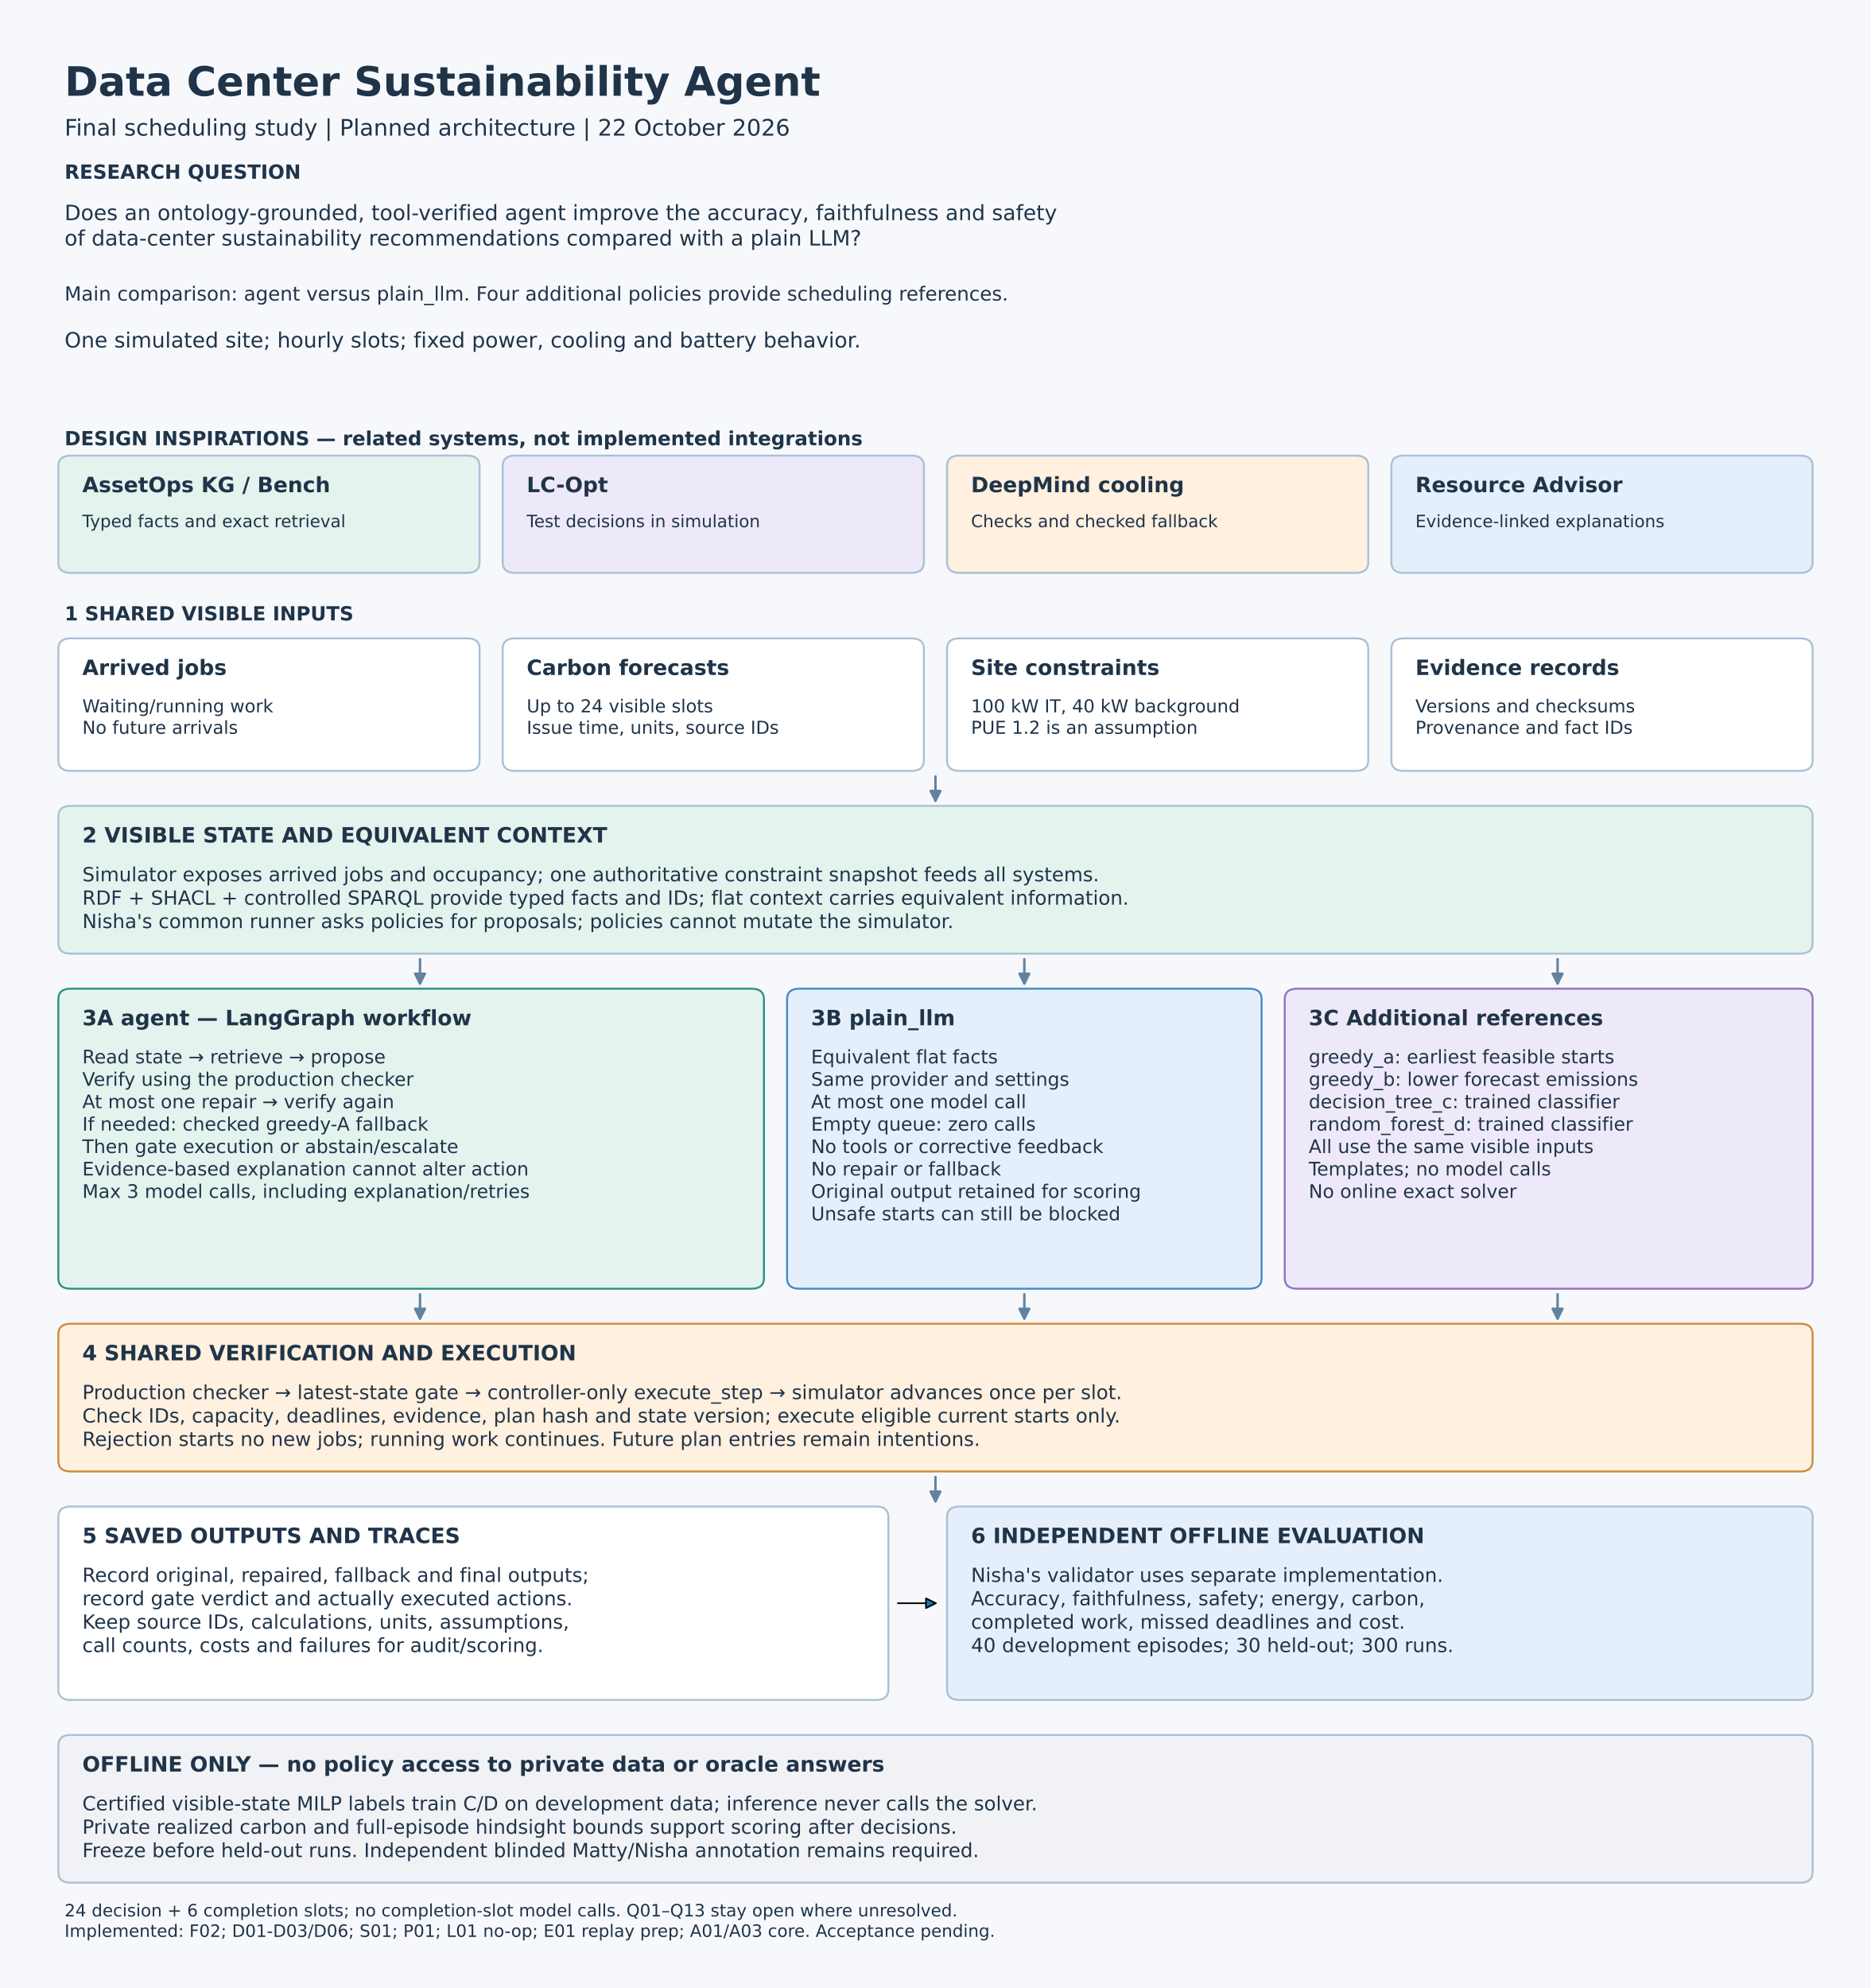
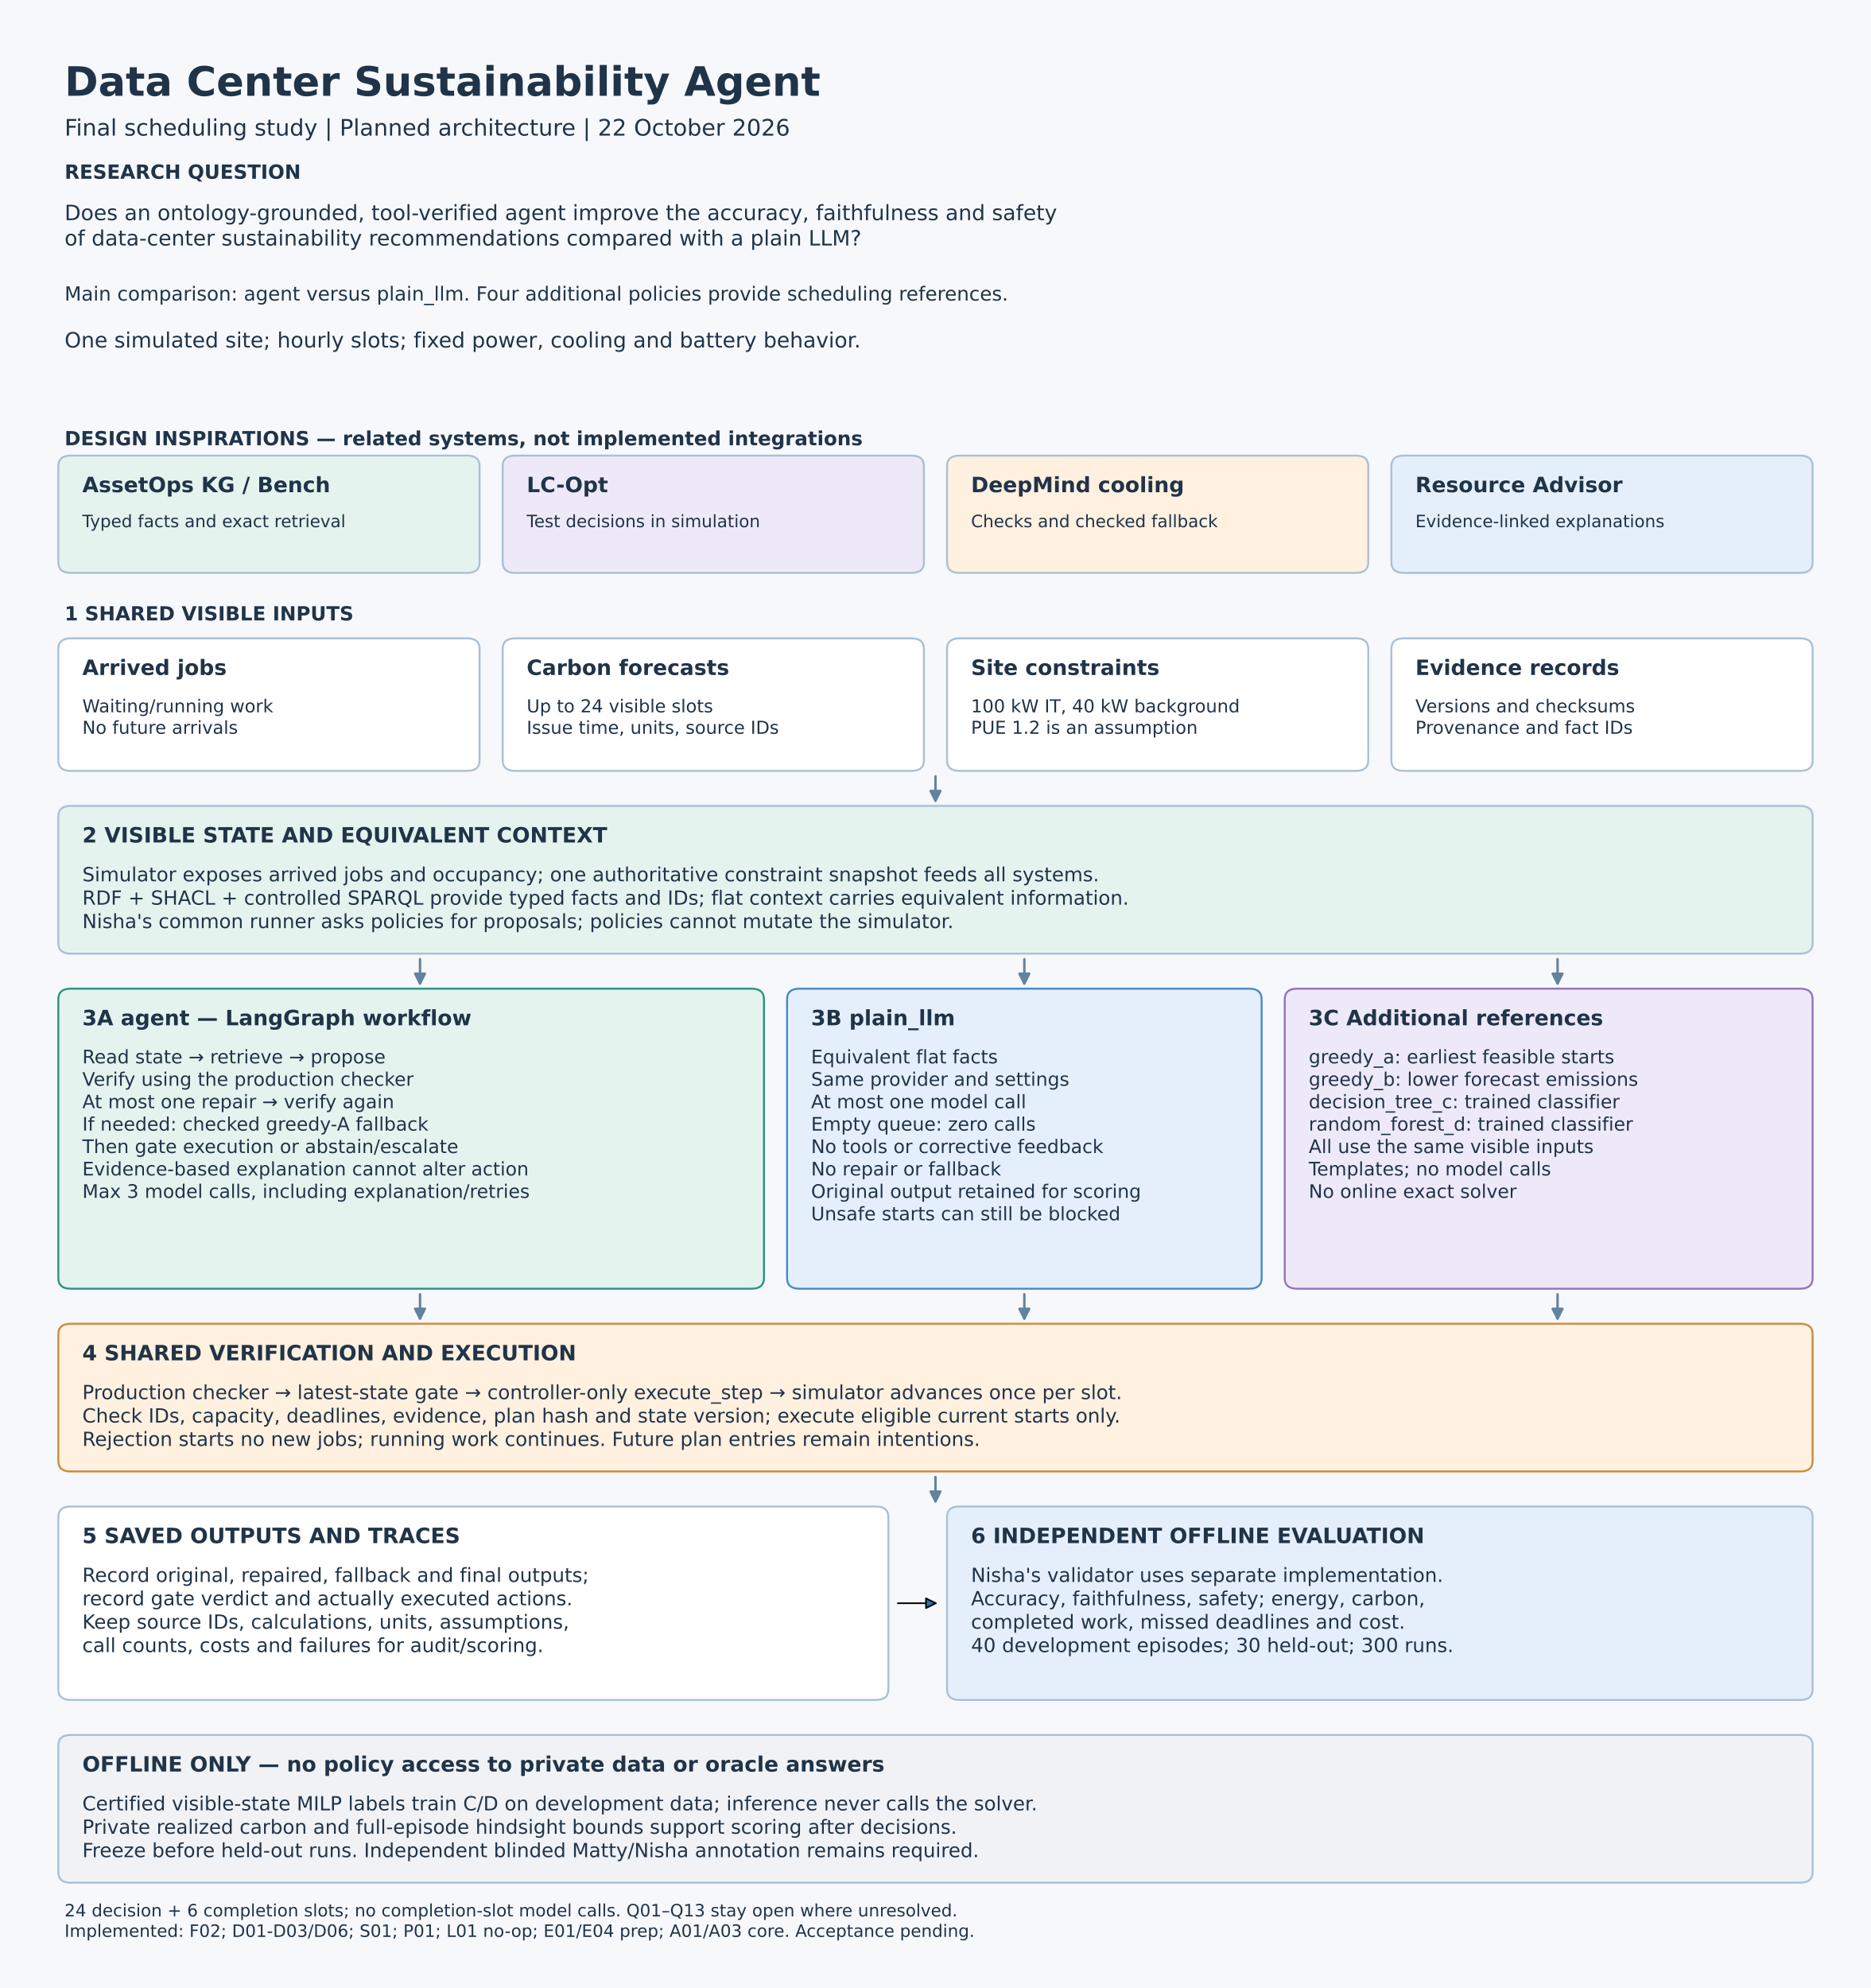
<svg xmlns="http://www.w3.org/2000/svg" width="1152pt" height="1224pt" viewBox="0 0 1152 1224" version="1.1">
  <defs>
    <style type="text/css">*{stroke-linejoin: round; stroke-linecap: butt}</style>
  </defs>
  <g id="figure_1">
    <g id="patch_1">
      <path d="M 0 1224 L 1152 1224 L 1152 0 L 0 0 z " style="fill: #f6f8fc" />
    </g>
    <g id="axes_1">
      <g id="patch_2">
        <path d="M 43.574 352.714 L 287.626 352.714 Q 295.286 352.714 295.286 346.15 L 295.286 287.072 Q 295.286 280.508 287.626 280.508 L 43.574 280.508 Q 35.914 280.508 35.914 287.072 L 35.914 346.15 Q 35.914 352.714 43.574 352.714 z " clip-path="url(#p616b628342)" style="fill: #e5f3ef; stroke: #aac0d5; stroke-width: 1.2; stroke-linejoin: miter" />
      </g>
      <g id="patch_3">
        <path d="M 317.174 352.714 L 561.226 352.714 Q 568.886 352.714 568.886 346.15 L 568.886 287.072 Q 568.886 280.508 561.226 280.508 L 317.174 280.508 Q 309.514 280.508 309.514 287.072 L 309.514 346.15 Q 309.514 352.714 317.174 352.714 z " clip-path="url(#p616b628342)" style="fill: #eee9f8; stroke: #aac0d5; stroke-width: 1.2; stroke-linejoin: miter" />
      </g>
      <g id="patch_4">
        <path d="M 590.774 352.714 L 834.826 352.714 Q 842.486 352.714 842.486 346.15 L 842.486 287.072 Q 842.486 280.508 834.826 280.508 L 590.774 280.508 Q 583.114 280.508 583.114 287.072 L 583.114 346.15 Q 583.114 352.714 590.774 352.714 z " clip-path="url(#p616b628342)" style="fill: #fff0df; stroke: #aac0d5; stroke-width: 1.2; stroke-linejoin: miter" />
      </g>
      <g id="patch_5">
        <path d="M 864.374 352.714 L 1108.426 352.714 Q 1116.086 352.714 1116.086 346.15 L 1116.086 287.072 Q 1116.086 280.508 1108.426 280.508 L 864.374 280.508 Q 856.714 280.508 856.714 287.072 L 856.714 346.15 Q 856.714 352.714 864.374 352.714 z " clip-path="url(#p616b628342)" style="fill: #e5effb; stroke: #aac0d5; stroke-width: 1.2; stroke-linejoin: miter" />
      </g>
      <g id="patch_6">
        <path d="M 43.574 474.621 L 287.626 474.621 Q 295.286 474.621 295.286 468.057 L 295.286 399.601 Q 295.286 393.037 287.626 393.037 L 43.574 393.037 Q 35.914 393.037 35.914 399.601 L 35.914 468.057 Q 35.914 474.621 43.574 474.621 z " clip-path="url(#p616b628342)" style="fill: #ffffff; stroke: #aac0d5; stroke-width: 1.2; stroke-linejoin: miter" />
      </g>
      <g id="patch_7">
        <path d="M 317.174 474.621 L 561.226 474.621 Q 568.886 474.621 568.886 468.057 L 568.886 399.601 Q 568.886 393.037 561.226 393.037 L 317.174 393.037 Q 309.514 393.037 309.514 399.601 L 309.514 468.057 Q 309.514 474.621 317.174 474.621 z " clip-path="url(#p616b628342)" style="fill: #ffffff; stroke: #aac0d5; stroke-width: 1.2; stroke-linejoin: miter" />
      </g>
      <g id="patch_8">
        <path d="M 590.774 474.621 L 834.826 474.621 Q 842.486 474.621 842.486 468.057 L 842.486 399.601 Q 842.486 393.037 834.826 393.037 L 590.774 393.037 Q 583.114 393.037 583.114 399.601 L 583.114 468.057 Q 583.114 474.621 590.774 474.621 z " clip-path="url(#p616b628342)" style="fill: #ffffff; stroke: #aac0d5; stroke-width: 1.2; stroke-linejoin: miter" />
      </g>
      <g id="patch_9">
        <path d="M 864.374 474.621 L 1108.426 474.621 Q 1116.086 474.621 1116.086 468.057 L 1116.086 399.601 Q 1116.086 393.037 1108.426 393.037 L 864.374 393.037 Q 856.714 393.037 856.714 399.601 L 856.714 468.057 Q 856.714 474.621 864.374 474.621 z " clip-path="url(#p616b628342)" style="fill: #ffffff; stroke: #aac0d5; stroke-width: 1.2; stroke-linejoin: miter" />
      </g>
      <g id="patch_10">
        <path d="M 576 478.03 Q 576 486.345 576 492.984 " clip-path="url(#p616b628342)" style="fill: none; stroke: #63829e; stroke-width: 1.5; stroke-linecap: round" />
        <path d="M 579 486.984 L 576 492.984 L 573 486.984 z " clip-path="url(#p616b628342)" style="fill: #63829e; stroke: #63829e; stroke-width: 1.5; stroke-linecap: round" />
      </g>
      <g id="patch_11">
        <path d="M 43.574 587.15 L 1108.426 587.15 Q 1116.086 587.15 1116.086 580.586 L 1116.086 502.753 Q 1116.086 496.189 1108.426 496.189 L 43.574 496.189 Q 35.914 496.189 35.914 502.753 L 35.914 580.586 Q 35.914 587.15 43.574 587.15 z " clip-path="url(#p616b628342)" style="fill: #e5f3ef; stroke: #aac0d5; stroke-width: 1.2; stroke-linejoin: miter" />
      </g>
      <g id="patch_12">
        <path d="M 258.624 590.559 Q 258.624 598.874 258.624 605.513 " clip-path="url(#p616b628342)" style="fill: none; stroke: #63829e; stroke-width: 1.5; stroke-linecap: round" />
        <path d="M 261.624 599.513 L 258.624 605.513 L 255.624 599.513 z " clip-path="url(#p616b628342)" style="fill: #63829e; stroke: #63829e; stroke-width: 1.5; stroke-linecap: round" />
      </g>
      <g id="patch_13">
        <path d="M 630.72 590.559 Q 630.72 598.874 630.72 605.513 " clip-path="url(#p616b628342)" style="fill: none; stroke: #63829e; stroke-width: 1.5; stroke-linecap: round" />
        <path d="M 633.72 599.513 L 630.72 605.513 L 627.72 599.513 z " clip-path="url(#p616b628342)" style="fill: #63829e; stroke: #63829e; stroke-width: 1.5; stroke-linecap: round" />
      </g>
      <g id="patch_14">
        <path d="M 959.04 590.559 Q 959.04 598.874 959.04 605.513 " clip-path="url(#p616b628342)" style="fill: none; stroke: #63829e; stroke-width: 1.5; stroke-linecap: round" />
        <path d="M 962.04 599.513 L 959.04 605.513 L 956.04 599.513 z " clip-path="url(#p616b628342)" style="fill: #63829e; stroke: #63829e; stroke-width: 1.5; stroke-linecap: round" />
      </g>
      <g id="patch_15">
        <path d="M 43.574 793.453 L 462.73 793.453 Q 470.39 793.453 470.39 786.889 L 470.39 615.282 Q 470.39 608.718 462.73 608.718 L 43.574 608.718 Q 35.914 608.718 35.914 615.282 L 35.914 786.889 Q 35.914 793.453 43.574 793.453 z " clip-path="url(#p616b628342)" style="fill: #e5f3ef; stroke: #2a9480; stroke-width: 1.2; stroke-linejoin: miter" />
      </g>
      <g id="patch_16">
        <path d="M 492.278 793.453 L 769.162 793.453 Q 776.822 793.453 776.822 786.889 L 776.822 615.282 Q 776.822 608.718 769.162 608.718 L 492.278 608.718 Q 484.618 608.718 484.618 615.282 L 484.618 786.889 Q 484.618 793.453 492.278 793.453 z " clip-path="url(#p616b628342)" style="fill: #e5effb; stroke: #478ac9; stroke-width: 1.2; stroke-linejoin: miter" />
      </g>
      <g id="patch_17">
        <path d="M 798.71 793.453 L 1108.426 793.453 Q 1116.086 793.453 1116.086 786.889 L 1116.086 615.282 Q 1116.086 608.718 1108.426 608.718 L 798.71 608.718 Q 791.05 608.718 791.05 615.282 L 791.05 786.889 Q 791.05 793.453 798.71 793.453 z " clip-path="url(#p616b628342)" style="fill: #eee9f8; stroke: #9374bc; stroke-width: 1.2; stroke-linejoin: miter" />
      </g>
      <g id="patch_18">
        <path d="M 258.624 796.862 Q 258.624 805.178 258.624 811.816 " clip-path="url(#p616b628342)" style="fill: none; stroke: #63829e; stroke-width: 1.5; stroke-linecap: round" />
        <path d="M 261.624 805.816 L 258.624 811.816 L 255.624 805.816 z " clip-path="url(#p616b628342)" style="fill: #63829e; stroke: #63829e; stroke-width: 1.5; stroke-linecap: round" />
      </g>
      <g id="patch_19">
        <path d="M 630.72 796.862 Q 630.72 805.178 630.72 811.816 " clip-path="url(#p616b628342)" style="fill: none; stroke: #63829e; stroke-width: 1.5; stroke-linecap: round" />
        <path d="M 633.72 805.816 L 630.72 811.816 L 627.72 805.816 z " clip-path="url(#p616b628342)" style="fill: #63829e; stroke: #63829e; stroke-width: 1.5; stroke-linecap: round" />
      </g>
      <g id="patch_20">
        <path d="M 959.04 796.862 Q 959.04 805.178 959.04 811.816 " clip-path="url(#p616b628342)" style="fill: none; stroke: #63829e; stroke-width: 1.5; stroke-linecap: round" />
        <path d="M 962.04 805.816 L 959.04 811.816 L 956.04 805.816 z " clip-path="url(#p616b628342)" style="fill: #63829e; stroke: #63829e; stroke-width: 1.5; stroke-linecap: round" />
      </g>
      <g id="patch_21">
        <path d="M 43.574 905.982 L 1108.426 905.982 Q 1116.086 905.982 1116.086 899.418 L 1116.086 821.585 Q 1116.086 815.021 1108.426 815.021 L 43.574 815.021 Q 35.914 815.021 35.914 821.585 L 35.914 899.418 Q 35.914 905.982 43.574 905.982 z " clip-path="url(#p616b628342)" style="fill: #fff0df; stroke: #cc8b39; stroke-width: 1.2; stroke-linejoin: miter" />
      </g>
      <g id="patch_22">
        <path d="M 576 909.391 Q 576 917.707 576 924.345 " clip-path="url(#p616b628342)" style="fill: none; stroke: #63829e; stroke-width: 1.5; stroke-linecap: round" />
        <path d="M 579 918.345 L 576 924.345 L 573 918.345 z " clip-path="url(#p616b628342)" style="fill: #63829e; stroke: #63829e; stroke-width: 1.5; stroke-linecap: round" />
      </g>
      <g id="patch_23">
        <path d="M 43.574 1046.643 L 539.338 1046.643 Q 546.998 1046.643 546.998 1040.079 L 546.998 934.114 Q 546.998 927.55 539.338 927.55 L 43.574 927.55 Q 35.914 927.55 35.914 934.114 L 35.914 1040.079 Q 35.914 1046.643 43.574 1046.643 z " clip-path="url(#p616b628342)" style="fill: #ffffff; stroke: #aac0d5; stroke-width: 1.2; stroke-linejoin: miter" />
      </g>
      <g id="patch_24">
        <path d="M 552.826 987.097 Q 565.055 987.097 576.166 987.097 " clip-path="url(#p616b628342)" style="fill: none; stroke: #000000; stroke-linecap: round" />
        <path d="M 570.166 984.097 L 576.166 987.097 L 570.166 990.097 z " clip-path="url(#p616b628342)" style="fill: #1f77b4; stroke: #000000; stroke-linecap: round" />
      </g>
      <g id="patch_25">
        <path d="M 590.774 1046.643 L 1108.426 1046.643 Q 1116.086 1046.643 1116.086 1040.079 L 1116.086 934.114 Q 1116.086 927.55 1108.426 927.55 L 590.774 927.55 Q 583.114 927.55 583.114 934.114 L 583.114 1040.079 Q 583.114 1046.643 590.774 1046.643 z " clip-path="url(#p616b628342)" style="fill: #e5effb; stroke: #aac0d5; stroke-width: 1.2; stroke-linejoin: miter" />
      </g>
      <g id="patch_26">
        <path d="M 43.574 1159.172 L 1108.426 1159.172 Q 1116.086 1159.172 1116.086 1152.608 L 1116.086 1074.776 Q 1116.086 1068.211 1108.426 1068.211 L 43.574 1068.211 Q 35.914 1068.211 35.914 1074.776 L 35.914 1152.608 Q 35.914 1159.172 43.574 1159.172 z " clip-path="url(#p616b628342)" style="fill: #f0f2f5; stroke: #aac0d5; stroke-width: 1.2; stroke-linejoin: miter" />
      </g>
      <g id="text_1">
        <text style="font-weight: 700; font-size: 25px; font-family: 'DejaVu Sans'; text-anchor: start; fill: #203449" x="39.744" y="58.974" transform="rotate(-0 39.744 58.97351)">Data Center Sustainability Agent</text>
      </g>
      <g id="text_2">
        <text style="font-size: 14px; font-family: 'DejaVu Sans'; text-anchor: start; fill: #203449" x="39.744" y="83.497" transform="rotate(-0 39.744 83.49745)">Final scheduling study | Planned architecture | 22 October 2026</text>
      </g>
      <g id="text_3">
        <text style="font-weight: 700; font-size: 12px; font-family: 'DejaVu Sans'; text-anchor: start; fill: #203449" x="39.744" y="110.048" transform="rotate(-0 39.744 110.0478)">RESEARCH QUESTION</text>
      </g>
      <g id="text_4">
        <text style="font-size: 13px; font-family: 'DejaVu Sans'; fill: #203449" transform="translate(39.744 135.5534)">Does an ontology-grounded, tool-verified agent improve the accuracy, faithfulness and safety</text>
        <text style="font-size: 13px; font-family: 'DejaVu Sans'; fill: #203449" transform="translate(39.744 151.157)">of data-center sustainability recommendations compared with a plain LLM?</text>
      </g>
      <g id="text_5">
        <text style="font-size: 12px; font-family: 'DejaVu Sans'; text-anchor: start; fill: #203449" x="39.744" y="185.068" transform="rotate(-0 39.744 185.0681)">Main comparison: agent versus plain_llm. Four additional policies provide scheduling references.</text>
      </g>
      <g id="text_6">
        <text style="font-size: 13px; font-family: 'DejaVu Sans'; text-anchor: start; fill: #203449" x="39.744" y="213.96" transform="rotate(-0 39.744 213.9602)">One simulated site; hourly slots; fixed power, cooling and battery behavior.</text>
      </g>
      <g id="text_7">
        <text style="font-weight: 700; font-size: 12px; font-family: 'DejaVu Sans'; text-anchor: start; fill: #203449" x="39.744" y="274.154" transform="rotate(-0 39.744 274.1536)">DESIGN INSPIRATIONS — related systems, not implemented integrations</text>
      </g>
      <g id="text_8">
        <text style="font-weight: 700; font-size: 13px; font-family: 'DejaVu Sans'; text-anchor: start; fill: #203449" x="50.688" y="303.046" transform="rotate(-0 50.688 303.0457)">AssetOps KG / Bench</text>
      </g>
      <g id="text_9">
        <text style="font-size: 10.5px; font-family: 'DejaVu Sans'; text-anchor: start; fill: #203449" x="50.688" y="324.59" transform="rotate(-0 50.688 324.5897)">Typed facts and exact retrieval</text>
      </g>
      <g id="text_10">
        <text style="font-weight: 700; font-size: 13px; font-family: 'DejaVu Sans'; text-anchor: start; fill: #203449" x="324.288" y="303.045" transform="rotate(-0 324.288 303.0447)">LC-Opt</text>
      </g>
      <g id="text_11">
        <text style="font-size: 10.5px; font-family: 'DejaVu Sans'; text-anchor: start; fill: #203449" x="324.288" y="324.59" transform="rotate(-0 324.288 324.5897)">Test decisions in simulation</text>
      </g>
      <g id="text_12">
        <text style="font-weight: 700; font-size: 13px; font-family: 'DejaVu Sans'; text-anchor: start; fill: #203449" x="597.888" y="303.046" transform="rotate(-0 597.888 303.0457)">DeepMind cooling</text>
      </g>
      <g id="text_13">
        <text style="font-size: 10.5px; font-family: 'DejaVu Sans'; text-anchor: start; fill: #203449" x="597.888" y="324.59" transform="rotate(-0 597.888 324.5897)">Checks and checked fallback</text>
      </g>
      <g id="text_14">
        <text style="font-weight: 700; font-size: 13px; font-family: 'DejaVu Sans'; text-anchor: start; fill: #203449" x="871.488" y="303.046" transform="rotate(-0 871.488 303.0457)">Resource Advisor</text>
      </g>
      <g id="text_15">
        <text style="font-size: 10.5px; font-family: 'DejaVu Sans'; text-anchor: start; fill: #203449" x="871.488" y="324.59" transform="rotate(-0 871.488 324.5897)">Evidence-linked explanations</text>
      </g>
      <g id="text_16">
        <text style="font-weight: 700; font-size: 12px; font-family: 'DejaVu Sans'; text-anchor: start; fill: #203449" x="39.744" y="381.993" transform="rotate(-0 39.744 381.993)">1  SHARED VISIBLE INPUTS</text>
      </g>
      <g id="text_17">
        <text style="font-weight: 700; font-size: 13px; font-family: 'DejaVu Sans'; text-anchor: start; fill: #203449" x="50.688" y="415.575" transform="rotate(-0 50.688 415.5747)">Arrived jobs</text>
      </g>
      <g id="text_18">
        <text style="font-size: 11px; font-family: 'DejaVu Sans'; fill: #203449" transform="translate(50.688 438.5997)">Waiting/running work</text>
        <text style="font-size: 11px; font-family: 'DejaVu Sans'; fill: #203449" transform="translate(50.688 451.8027)">No future arrivals</text>
      </g>
      <g id="text_19">
        <text style="font-weight: 700; font-size: 13px; font-family: 'DejaVu Sans'; text-anchor: start; fill: #203449" x="324.288" y="415.575" transform="rotate(-0 324.288 415.5747)">Carbon forecasts</text>
      </g>
      <g id="text_20">
        <text style="font-size: 11px; font-family: 'DejaVu Sans'; fill: #203449" transform="translate(324.288 438.5997)">Up to 24 visible slots</text>
        <text style="font-size: 11px; font-family: 'DejaVu Sans'; fill: #203449" transform="translate(324.288 451.8027)">Issue time, units, source IDs</text>
      </g>
      <g id="text_21">
        <text style="font-weight: 700; font-size: 13px; font-family: 'DejaVu Sans'; text-anchor: start; fill: #203449" x="597.888" y="415.575" transform="rotate(-0 597.888 415.5747)">Site constraints</text>
      </g>
      <g id="text_22">
        <text style="font-size: 11px; font-family: 'DejaVu Sans'; fill: #203449" transform="translate(597.888 438.5997)">100 kW IT, 40 kW background</text>
        <text style="font-size: 11px; font-family: 'DejaVu Sans'; fill: #203449" transform="translate(597.888 451.8027)">PUE 1.2 is an assumption</text>
      </g>
      <g id="text_23">
        <text style="font-weight: 700; font-size: 13px; font-family: 'DejaVu Sans'; text-anchor: start; fill: #203449" x="871.488" y="415.575" transform="rotate(-0 871.488 415.5747)">Evidence records</text>
      </g>
      <g id="text_24">
        <text style="font-size: 11px; font-family: 'DejaVu Sans'; fill: #203449" transform="translate(871.488 438.5997)">Versions and checksums</text>
        <text style="font-size: 11px; font-family: 'DejaVu Sans'; fill: #203449" transform="translate(871.488 451.8027)">Provenance and fact IDs</text>
      </g>
      <g id="text_25">
        <text style="font-weight: 700; font-size: 13px; font-family: 'DejaVu Sans'; text-anchor: start; fill: #203449" x="50.688" y="518.725" transform="rotate(-0 50.688 518.7253)">2  VISIBLE STATE AND EQUIVALENT CONTEXT</text>
      </g>
      <g id="text_26">
        <text style="font-size: 12px; font-family: 'DejaVu Sans'; fill: #203449" transform="translate(50.688 542.6112)">Simulator exposes arrived jobs and occupancy; one authoritative constraint snapshot feeds all systems.</text>
        <text style="font-size: 12px; font-family: 'DejaVu Sans'; fill: #203449" transform="translate(50.688 557.0145)">RDF + SHACL + controlled SPARQL provide typed facts and IDs; flat context carries equivalent information.</text>
        <text style="font-size: 12px; font-family: 'DejaVu Sans'; fill: #203449" transform="translate(50.688 571.4178)">Nisha's common runner asks policies for proposals; policies cannot mutate the simulator.</text>
      </g>
      <g id="text_27">
        <text style="font-weight: 700; font-size: 13px; font-family: 'DejaVu Sans'; text-anchor: start; fill: #203449" x="50.688" y="631.255" transform="rotate(-0 50.688 631.2554)">3A  agent — LangGraph workflow</text>
      </g>
      <g id="text_28">
        <text style="font-size: 11.5px; font-family: 'DejaVu Sans'; fill: #203449" transform="translate(50.688 654.7103)">Read state → retrieve → propose</text>
        <text style="font-size: 11.5px; font-family: 'DejaVu Sans'; fill: #203449" transform="translate(50.688 668.5134)">Verify using the production checker</text>
        <text style="font-size: 11.5px; font-family: 'DejaVu Sans'; fill: #203449" transform="translate(50.688 682.3166)">At most one repair → verify again</text>
        <text style="font-size: 11.5px; font-family: 'DejaVu Sans'; fill: #203449" transform="translate(50.688 696.1197)">If needed: checked greedy-A fallback</text>
        <text style="font-size: 11.5px; font-family: 'DejaVu Sans'; fill: #203449" transform="translate(50.688 709.9229)">Then gate execution or abstain/escalate</text>
        <text style="font-size: 11.5px; font-family: 'DejaVu Sans'; fill: #203449" transform="translate(50.688 723.726)">Evidence-based explanation cannot alter action</text>
        <text style="font-size: 11.5px; font-family: 'DejaVu Sans'; fill: #203449" transform="translate(50.688 737.5292)">Max 3 model calls, including explanation/retries</text>
      </g>
      <g id="text_29">
        <text style="font-weight: 700; font-size: 13px; font-family: 'DejaVu Sans'; text-anchor: start; fill: #203449" x="499.392" y="631.255" transform="rotate(-0 499.392 631.2554)">3B  plain_llm</text>
      </g>
      <g id="text_30">
        <text style="font-size: 11.5px; font-family: 'DejaVu Sans'; fill: #203449" transform="translate(499.392 654.7103)">Equivalent flat facts</text>
        <text style="font-size: 11.5px; font-family: 'DejaVu Sans'; fill: #203449" transform="translate(499.392 668.5134)">Same provider and settings</text>
        <text style="font-size: 11.5px; font-family: 'DejaVu Sans'; fill: #203449" transform="translate(499.392 682.3166)">At most one model call</text>
        <text style="font-size: 11.5px; font-family: 'DejaVu Sans'; fill: #203449" transform="translate(499.392 696.1197)">Empty queue: zero calls</text>
        <text style="font-size: 11.5px; font-family: 'DejaVu Sans'; fill: #203449" transform="translate(499.392 709.9229)">No tools or corrective feedback</text>
        <text style="font-size: 11.5px; font-family: 'DejaVu Sans'; fill: #203449" transform="translate(499.392 723.726)">No repair or fallback</text>
        <text style="font-size: 11.5px; font-family: 'DejaVu Sans'; fill: #203449" transform="translate(499.392 737.5292)">Original output retained for scoring</text>
        <text style="font-size: 11.5px; font-family: 'DejaVu Sans'; fill: #203449" transform="translate(499.392 751.3323)">Unsafe starts can still be blocked</text>
      </g>
      <g id="text_31">
        <text style="font-weight: 700; font-size: 13px; font-family: 'DejaVu Sans'; text-anchor: start; fill: #203449" x="805.824" y="631.255" transform="rotate(-0 805.824 631.2554)">3C  Additional references</text>
      </g>
      <g id="text_32">
        <text style="font-size: 11.5px; font-family: 'DejaVu Sans'; fill: #203449" transform="translate(805.824 654.7103)">greedy_a: earliest feasible starts</text>
        <text style="font-size: 11.5px; font-family: 'DejaVu Sans'; fill: #203449" transform="translate(805.824 668.5134)">greedy_b: lower forecast emissions</text>
        <text style="font-size: 11.5px; font-family: 'DejaVu Sans'; fill: #203449" transform="translate(805.824 682.3166)">decision_tree_c: trained classifier</text>
        <text style="font-size: 11.5px; font-family: 'DejaVu Sans'; fill: #203449" transform="translate(805.824 696.1197)">random_forest_d: trained classifier</text>
        <text style="font-size: 11.5px; font-family: 'DejaVu Sans'; fill: #203449" transform="translate(805.824 709.9229)">All use the same visible inputs</text>
        <text style="font-size: 11.5px; font-family: 'DejaVu Sans'; fill: #203449" transform="translate(805.824 723.726)">Templates; no model calls</text>
        <text style="font-size: 11.5px; font-family: 'DejaVu Sans'; fill: #203449" transform="translate(805.824 737.5292)">No online exact solver</text>
      </g>
      <g id="text_33">
        <text style="font-weight: 700; font-size: 13px; font-family: 'DejaVu Sans'; text-anchor: start; fill: #203449" x="50.688" y="837.558" transform="rotate(-0 50.688 837.5576)">4  SHARED VERIFICATION AND EXECUTION</text>
      </g>
      <g id="text_34">
        <text style="font-size: 12px; font-family: 'DejaVu Sans'; fill: #203449" transform="translate(50.688 861.4435)">Production checker → latest-state gate → controller-only execute_step → simulator advances once per slot.</text>
        <text style="font-size: 12px; font-family: 'DejaVu Sans'; fill: #203449" transform="translate(50.688 875.8468)">Check IDs, capacity, deadlines, evidence, plan hash and state version; execute eligible current starts only.</text>
        <text style="font-size: 12px; font-family: 'DejaVu Sans'; fill: #203449" transform="translate(50.688 890.2501)">Rejection starts no new jobs; running work continues. Future plan entries remain intentions.</text>
      </g>
      <g id="text_35">
        <text style="font-weight: 700; font-size: 13px; font-family: 'DejaVu Sans'; text-anchor: start; fill: #203449" x="50.688" y="950.087" transform="rotate(-0 50.688 950.0866)">5  SAVED OUTPUTS AND TRACES</text>
      </g>
      <g id="text_36">
        <text style="font-size: 12px; font-family: 'DejaVu Sans'; fill: #203449" transform="translate(50.688 973.9725)">Record original, repaired, fallback and final outputs;</text>
        <text style="font-size: 12px; font-family: 'DejaVu Sans'; fill: #203449" transform="translate(50.688 988.3758)">record gate verdict and actually executed actions.</text>
        <text style="font-size: 12px; font-family: 'DejaVu Sans'; fill: #203449" transform="translate(50.688 1002.779)">Keep source IDs, calculations, units, assumptions,</text>
        <text style="font-size: 12px; font-family: 'DejaVu Sans'; fill: #203449" transform="translate(50.688 1017.182)">call counts, costs and failures for audit/scoring.</text>
      </g>
      <g id="text_37">
        <text style="font-weight: 700; font-size: 13px; font-family: 'DejaVu Sans'; text-anchor: start; fill: #203449" x="597.888" y="950.087" transform="rotate(-0 597.888 950.0866)">6  INDEPENDENT OFFLINE EVALUATION</text>
      </g>
      <g id="text_38">
        <text style="font-size: 12px; font-family: 'DejaVu Sans'; fill: #203449" transform="translate(597.888 973.9725)">Nisha's validator uses separate implementation.</text>
        <text style="font-size: 12px; font-family: 'DejaVu Sans'; fill: #203449" transform="translate(597.888 988.3758)">Accuracy, faithfulness, safety; energy, carbon,</text>
        <text style="font-size: 12px; font-family: 'DejaVu Sans'; fill: #203449" transform="translate(597.888 1002.779)">completed work, missed deadlines and cost.</text>
        <text style="font-size: 12px; font-family: 'DejaVu Sans'; fill: #203449" transform="translate(597.888 1017.182)">40 development episodes; 30 held-out; 300 runs.</text>
      </g>
      <g id="text_39">
        <text style="font-weight: 700; font-size: 13px; font-family: 'DejaVu Sans'; text-anchor: start; fill: #203449" x="50.688" y="1090.749" transform="rotate(-0 50.688 1090.749)">OFFLINE ONLY — no policy access to private data or oracle answers</text>
      </g>
      <g id="text_40">
        <text style="font-size: 12px; font-family: 'DejaVu Sans'; fill: #203449" transform="translate(50.688 1114.634)">Certified visible-state MILP labels train C/D on development data; inference never calls the solver.</text>
        <text style="font-size: 12px; font-family: 'DejaVu Sans'; fill: #203449" transform="translate(50.688 1129.037)">Private realized carbon and full-episode hindsight bounds support scoring after decisions.</text>
        <text style="font-size: 12px; font-family: 'DejaVu Sans'; fill: #203449" transform="translate(50.688 1143.44)">Freeze before held-out runs. Independent blinded Matty/Nisha annotation remains required.</text>
      </g>
      <g id="text_41">
        <text style="font-size: 10.5px; font-family: 'DejaVu Sans'; fill: #203449" transform="translate(39.744 1179.924)">24 decision + 6 completion slots; no completion-slot model calls. Q01–Q13 stay open where unresolved.</text>
-         <text style="font-size: 10.5px; font-family: 'DejaVu Sans'; fill: #203449" transform="translate(39.744 1192.526)">Implemented: F02; D01-D03/D06; S01; P01; L01 no-op; E01 replay prep; A01/A03 core. Acceptance pending.</text>
+         <text style="font-size: 10.5px; font-family: 'DejaVu Sans'; fill: #203449" transform="translate(39.744 1192.526)">Implemented: F02; D01-D03/D06; S01; P01; L01 no-op; E01/E04 prep; A01/A03 core. Acceptance pending.</text>
      </g>
    </g>
  </g>
  <defs>
    <clipPath id="p616b628342">
      <rect x="28.8" y="30.6" width="1094.4" height="1162.8" />
    </clipPath>
  </defs>
</svg>
